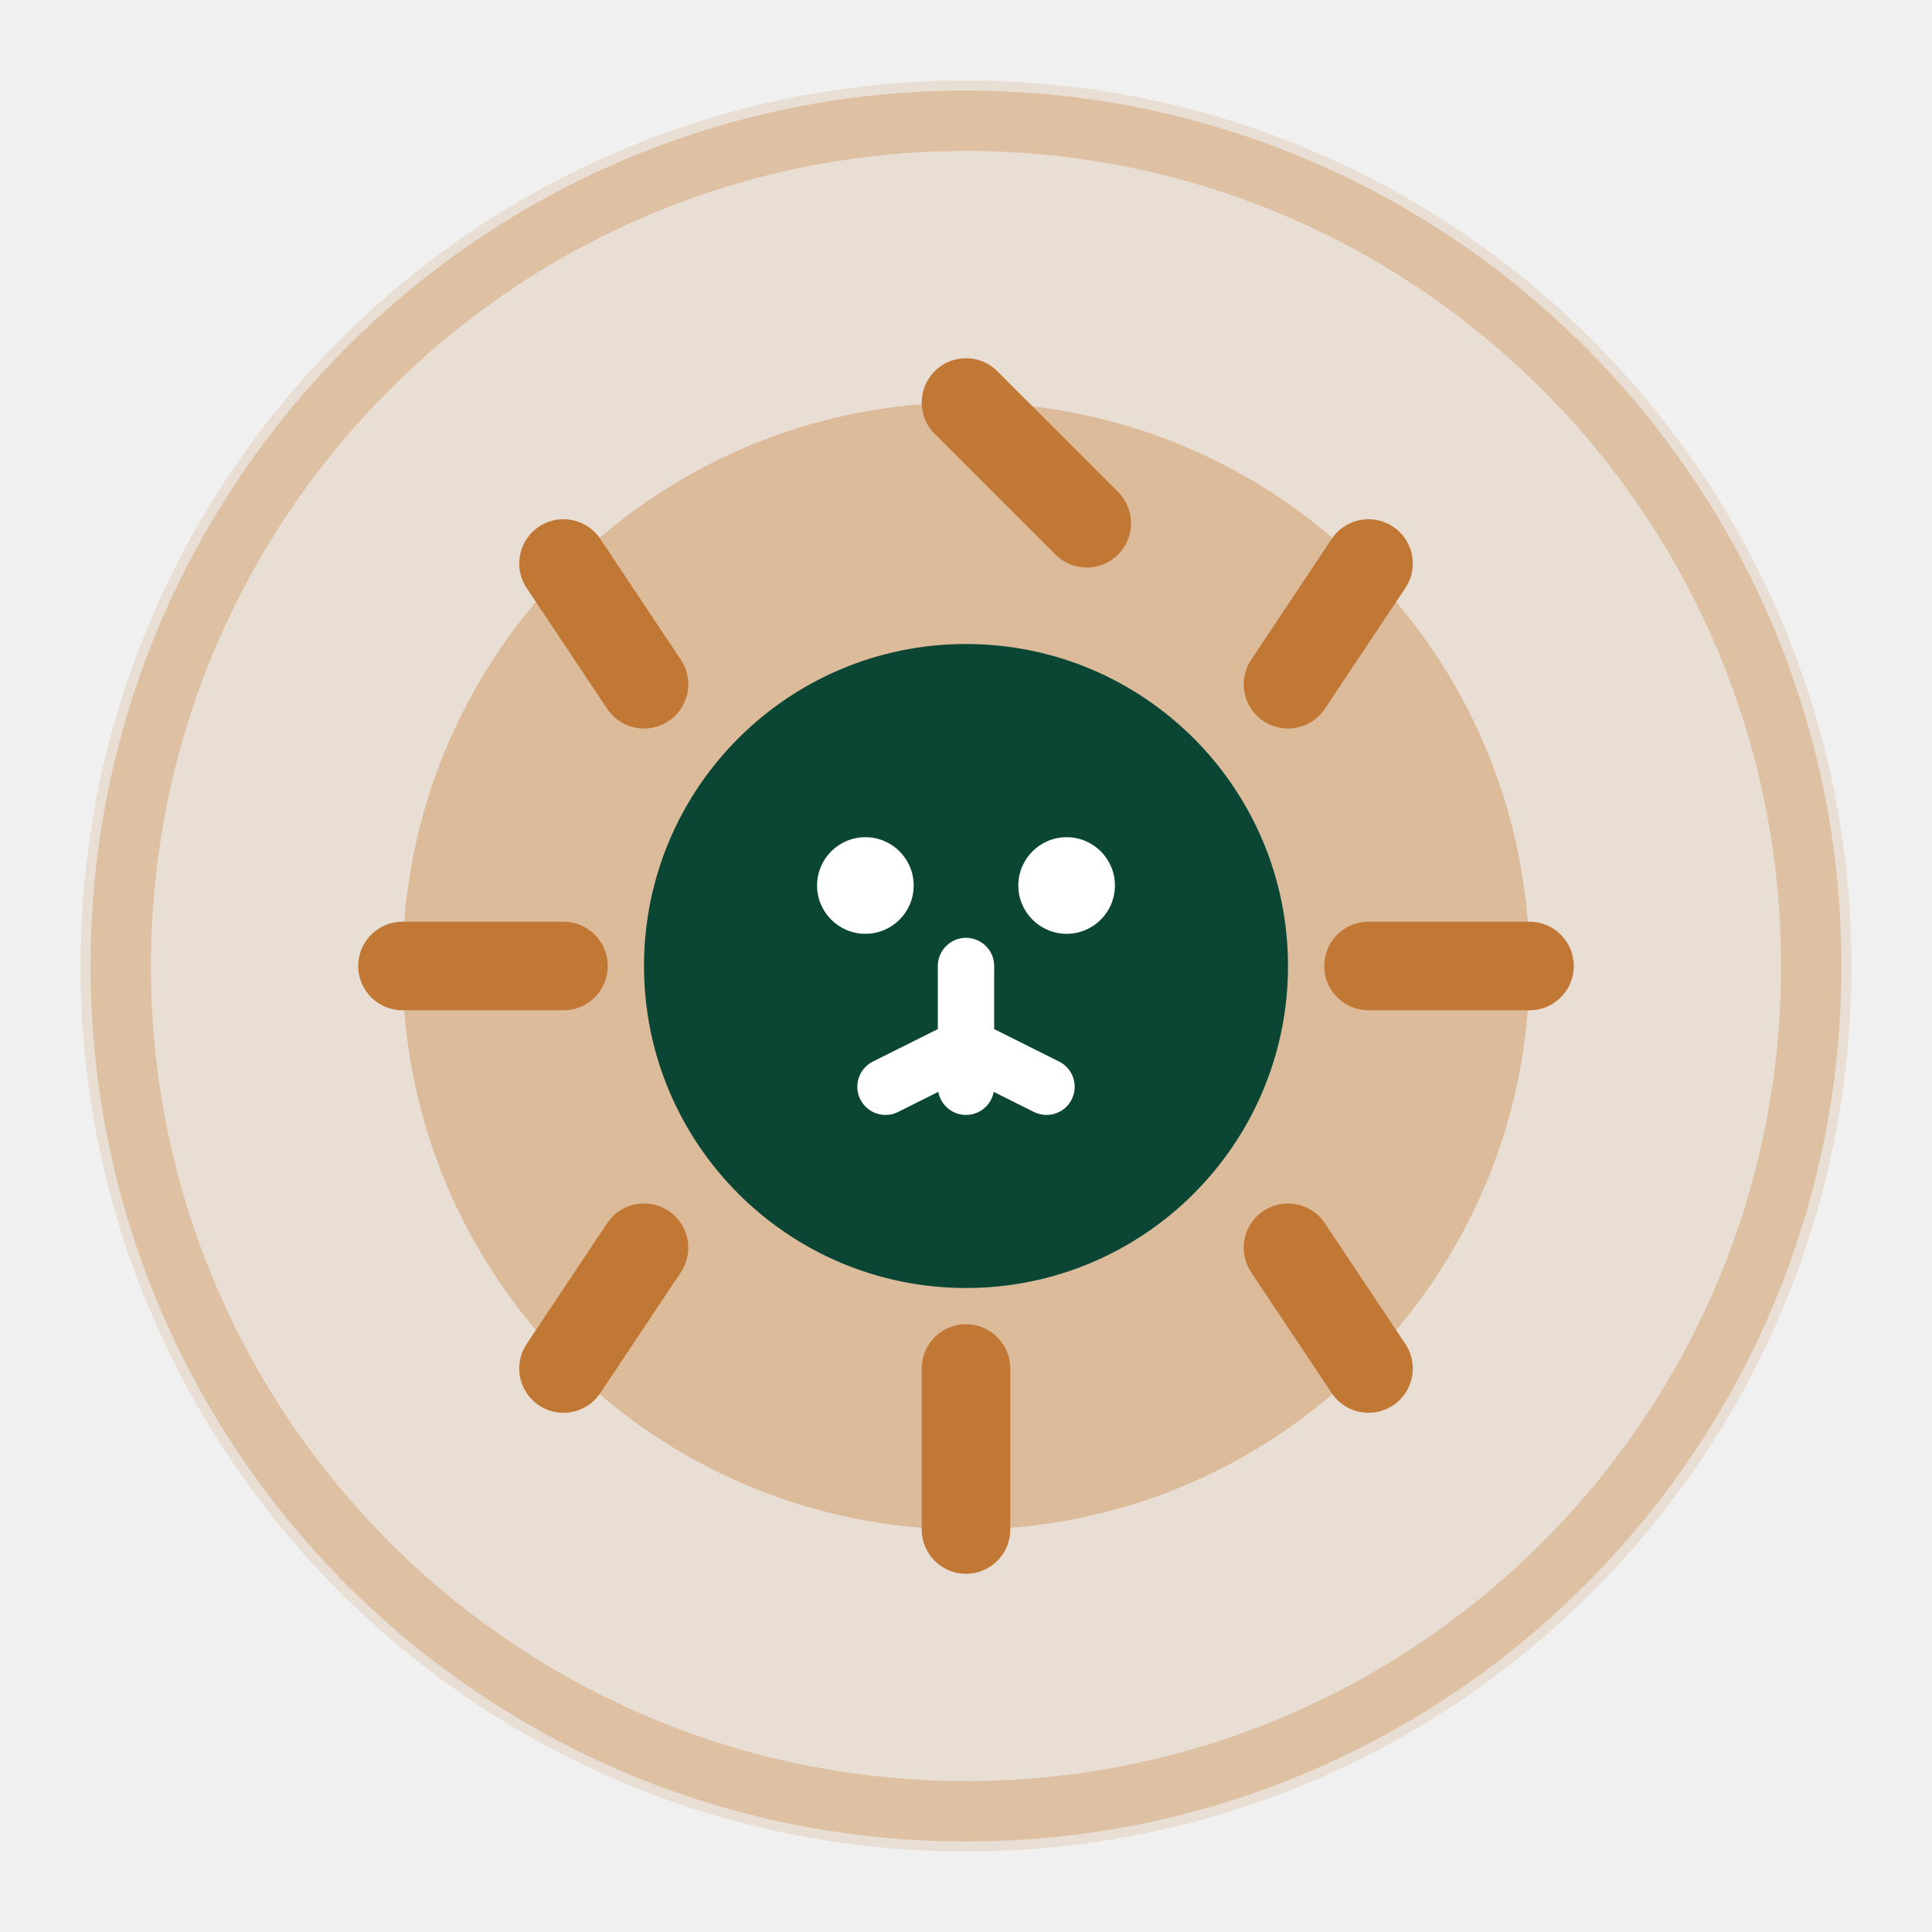
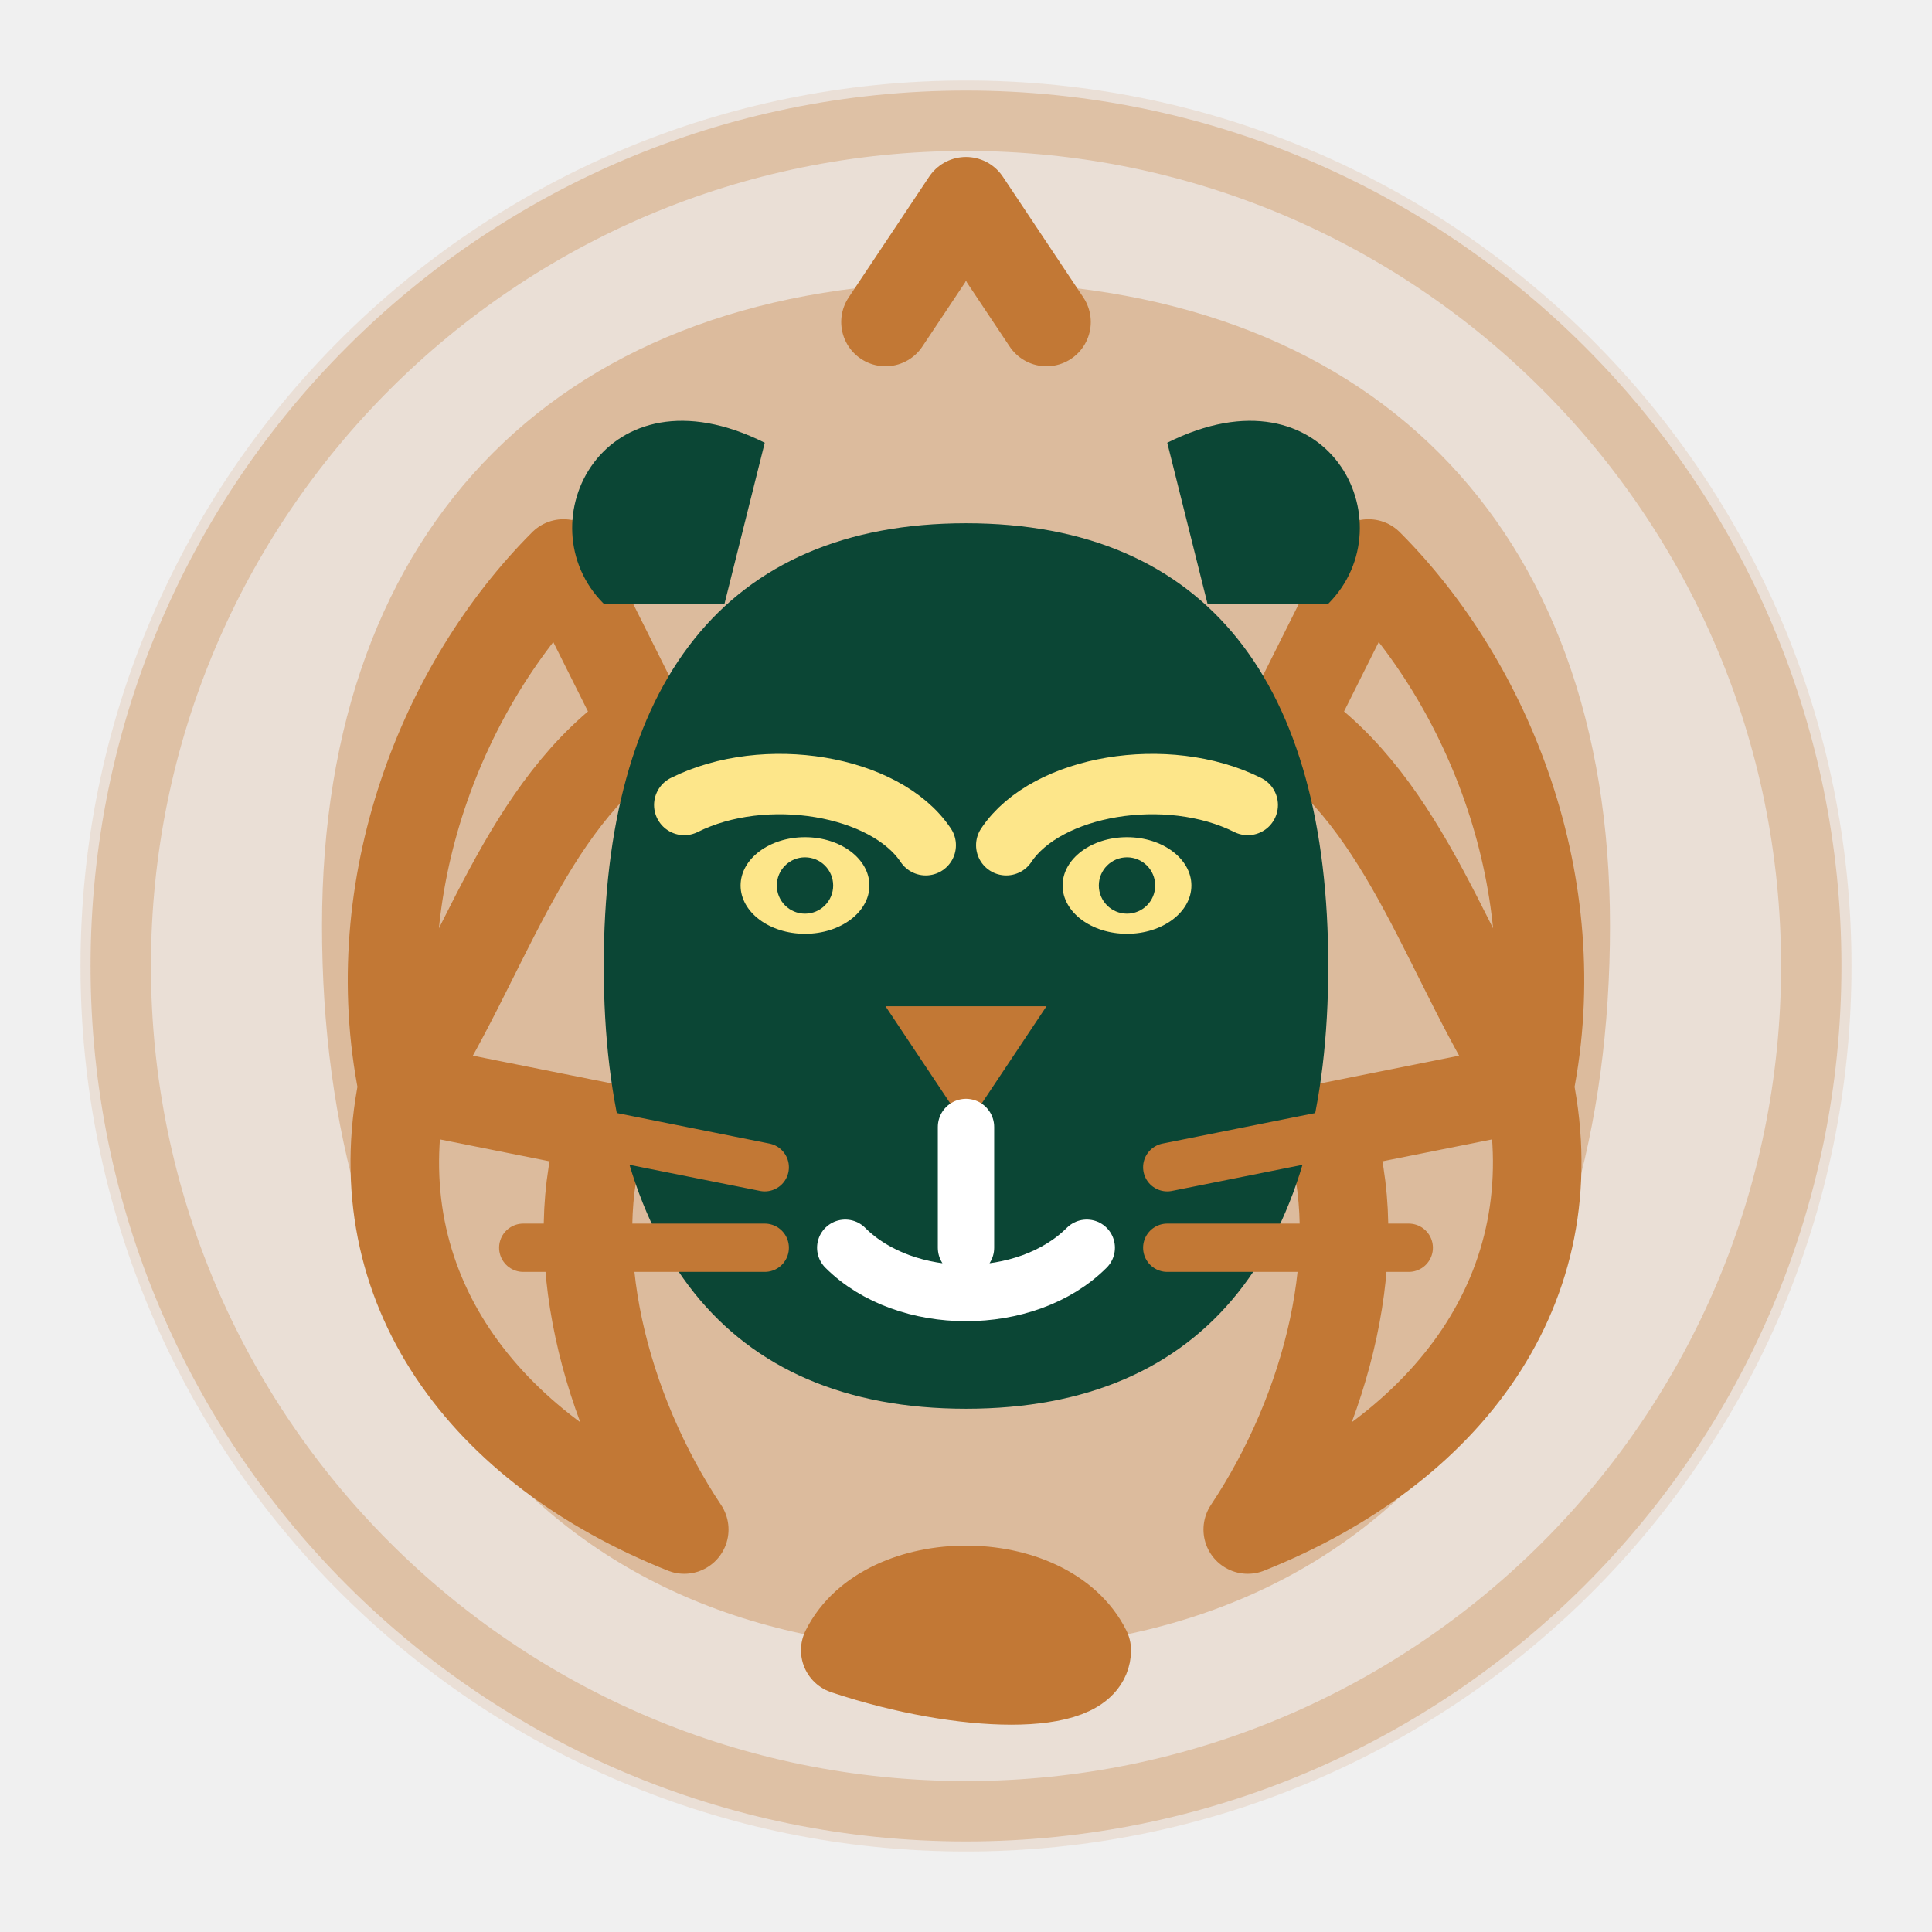
<svg xmlns="http://www.w3.org/2000/svg" viewBox="0 0 48 48" fill="none">
-   <circle cx="24" cy="24" r="22" fill="#C27835" fill-opacity="0.15" />
+   <circle cx="24" cy="24" r="22" fill="#C27835" fill-opacity="0.14" />
  <circle cx="24" cy="24" r="21" stroke="#C27835" stroke-opacity="0.3" stroke-width="1.5" />
-   <circle cx="24" cy="24" r="14" fill="#C27835" fill-opacity="0.35" />
-   <path d="M24 10L27 13M34 14L32 17M38 24L34 24M34 34L32 31M24 38L24 34M14 34L16 31M10 24L14 24M14 14L16 17" stroke="#C27835" stroke-width="2.2" stroke-linecap="round" />
-   <circle cx="24" cy="24" r="8" fill="#0B4635" />
-   <circle cx="21.5" cy="22" r="1.2" fill="#FFFFFF" />
-   <circle cx="26.5" cy="22" r="1.2" fill="#FFFFFF" />
-   <path d="M24 24V27M22 27L24 26L26 27" stroke="#FFFFFF" stroke-width="1.4" stroke-linecap="round" />
+   <path d="M24 7C14 7 8 13 8 23C8 33 13 41 24 41C35 41 40 33 40 23C40 13 34 7 24 7Z" fill="#C27835" fill-opacity="0.35" />
+   <path d="M14 14C11 17 9 22 10 27C12 24 13 20 16 18ZM34 14C37 17 39 22 38 27C36 24 35 20 32 18ZM10 27C9 32 12 36 17 38C15 35 14 31 15 28ZM38 27C39 32 36 36 31 38C33 35 34 31 33 28ZM21 41C24 42 27 42 27 41C26 39 22 39 21 41ZM22 8L24 5L26 8" stroke="#C27835" stroke-width="2.2" stroke-linecap="round" stroke-linejoin="round" />
+   <path d="M15 15C13 13 15 9 19 11L18 15ZM33 15C35 13 33 9 29 11L30 15Z" fill="#0B4635" />
+   <path d="M24 13C18 13 15 17 15 24C15 31 18 35 24 35C30 35 33 31 33 24C33 17 30 13 24 13Z" fill="#0B4635" />
+   <path d="M17 20C19 19 22 19.5 23 21M31 20C29 19 26 19.5 25 21" stroke="#FDE68A" stroke-width="1.5" stroke-linecap="round" />
+   <ellipse cx="20" cy="22" rx="1.6" ry="1.2" fill="#FDE68A" />
+   <ellipse cx="28" cy="22" rx="1.6" ry="1.2" fill="#FDE68A" />
+   <circle cx="20" cy="22" r="0.7" fill="#0B4635" />
+   <circle cx="28" cy="22" r="0.7" fill="#0B4635" />
+   <path d="M22 25H26L24 28Z" fill="#C27835" />
+   <path d="M24 28V31M21 31C22.5 32.5 25.5 32.5 27 31" stroke="#FFFFFF" stroke-width="1.4" stroke-linecap="round" />
+   <path d="M19 29L14 28M19 31L13 31M29 29L34 28M29 31L35 31" stroke="#C27835" stroke-width="1.2" stroke-linecap="round" />
</svg>
